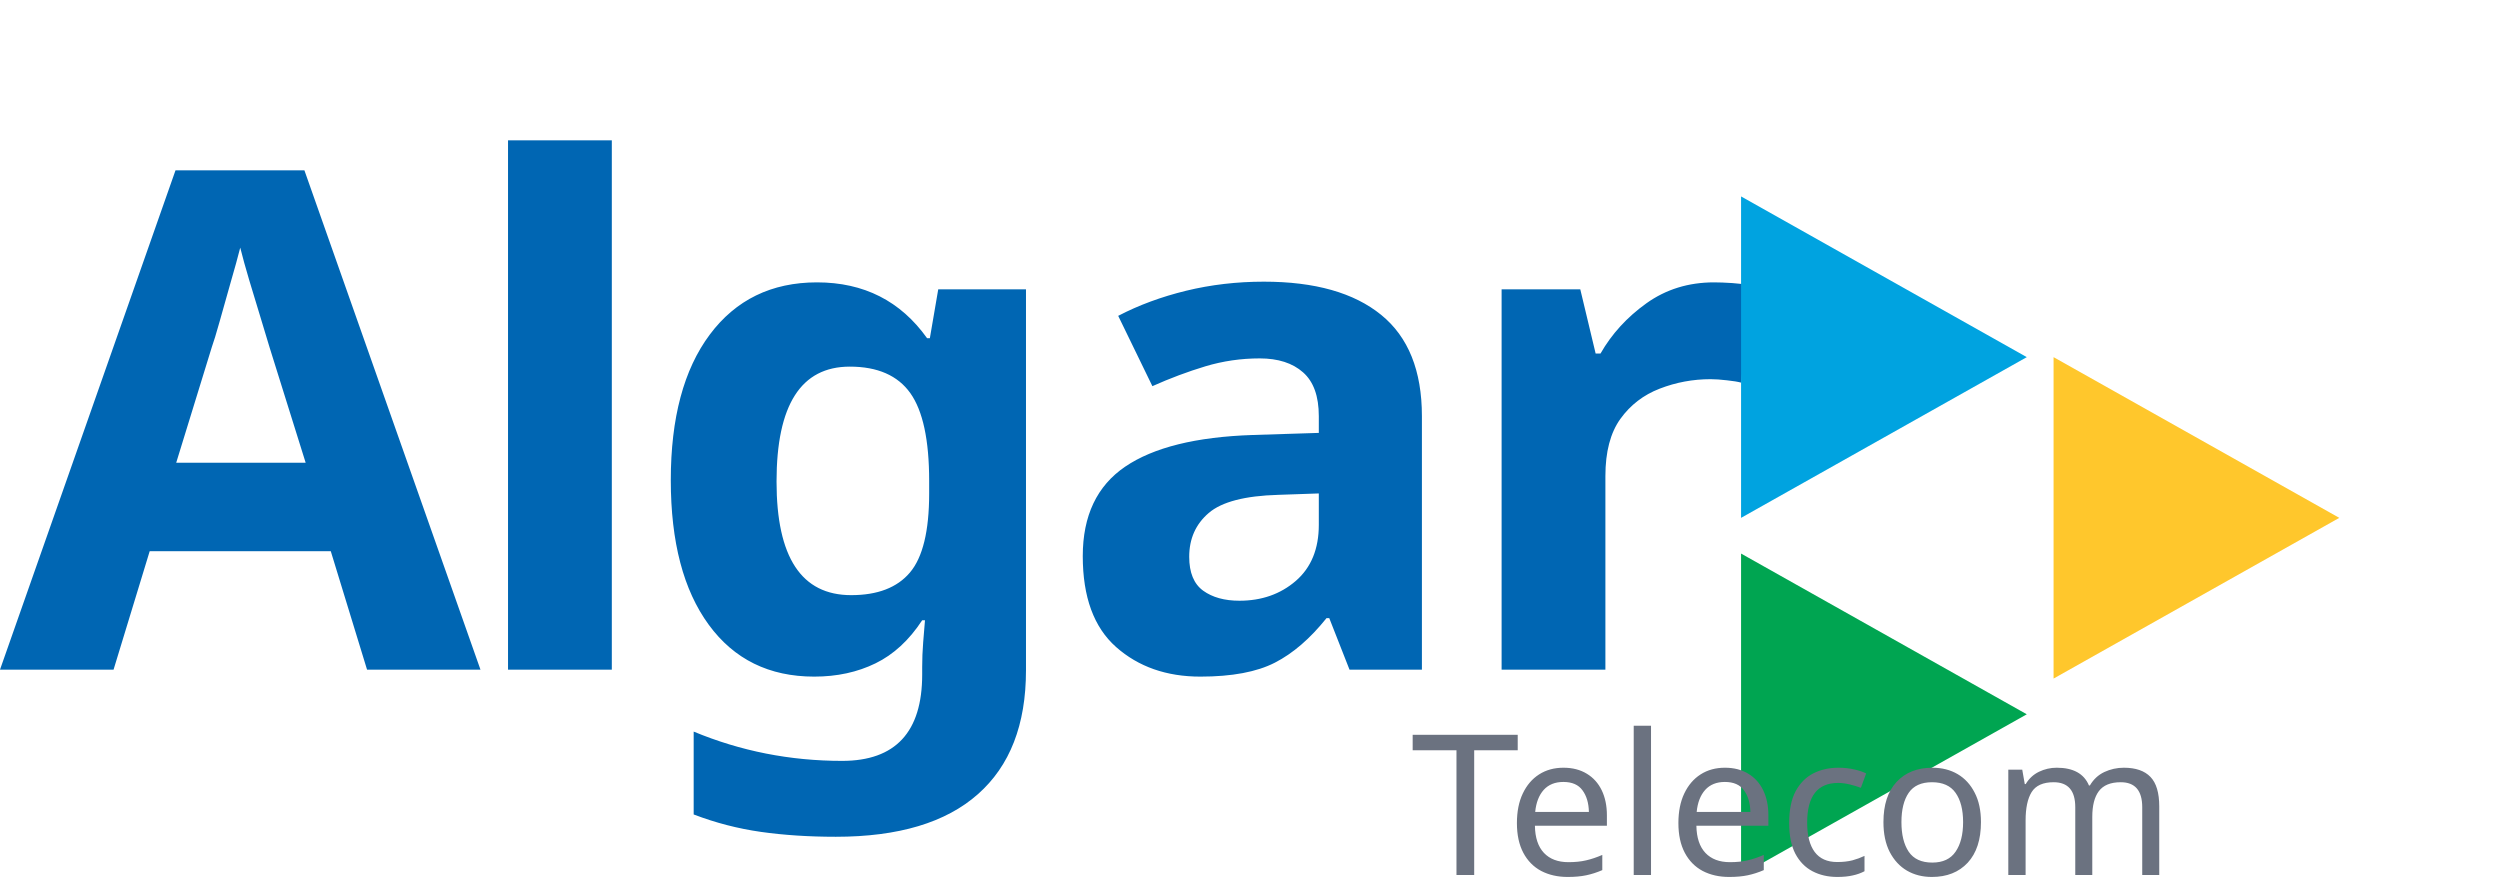
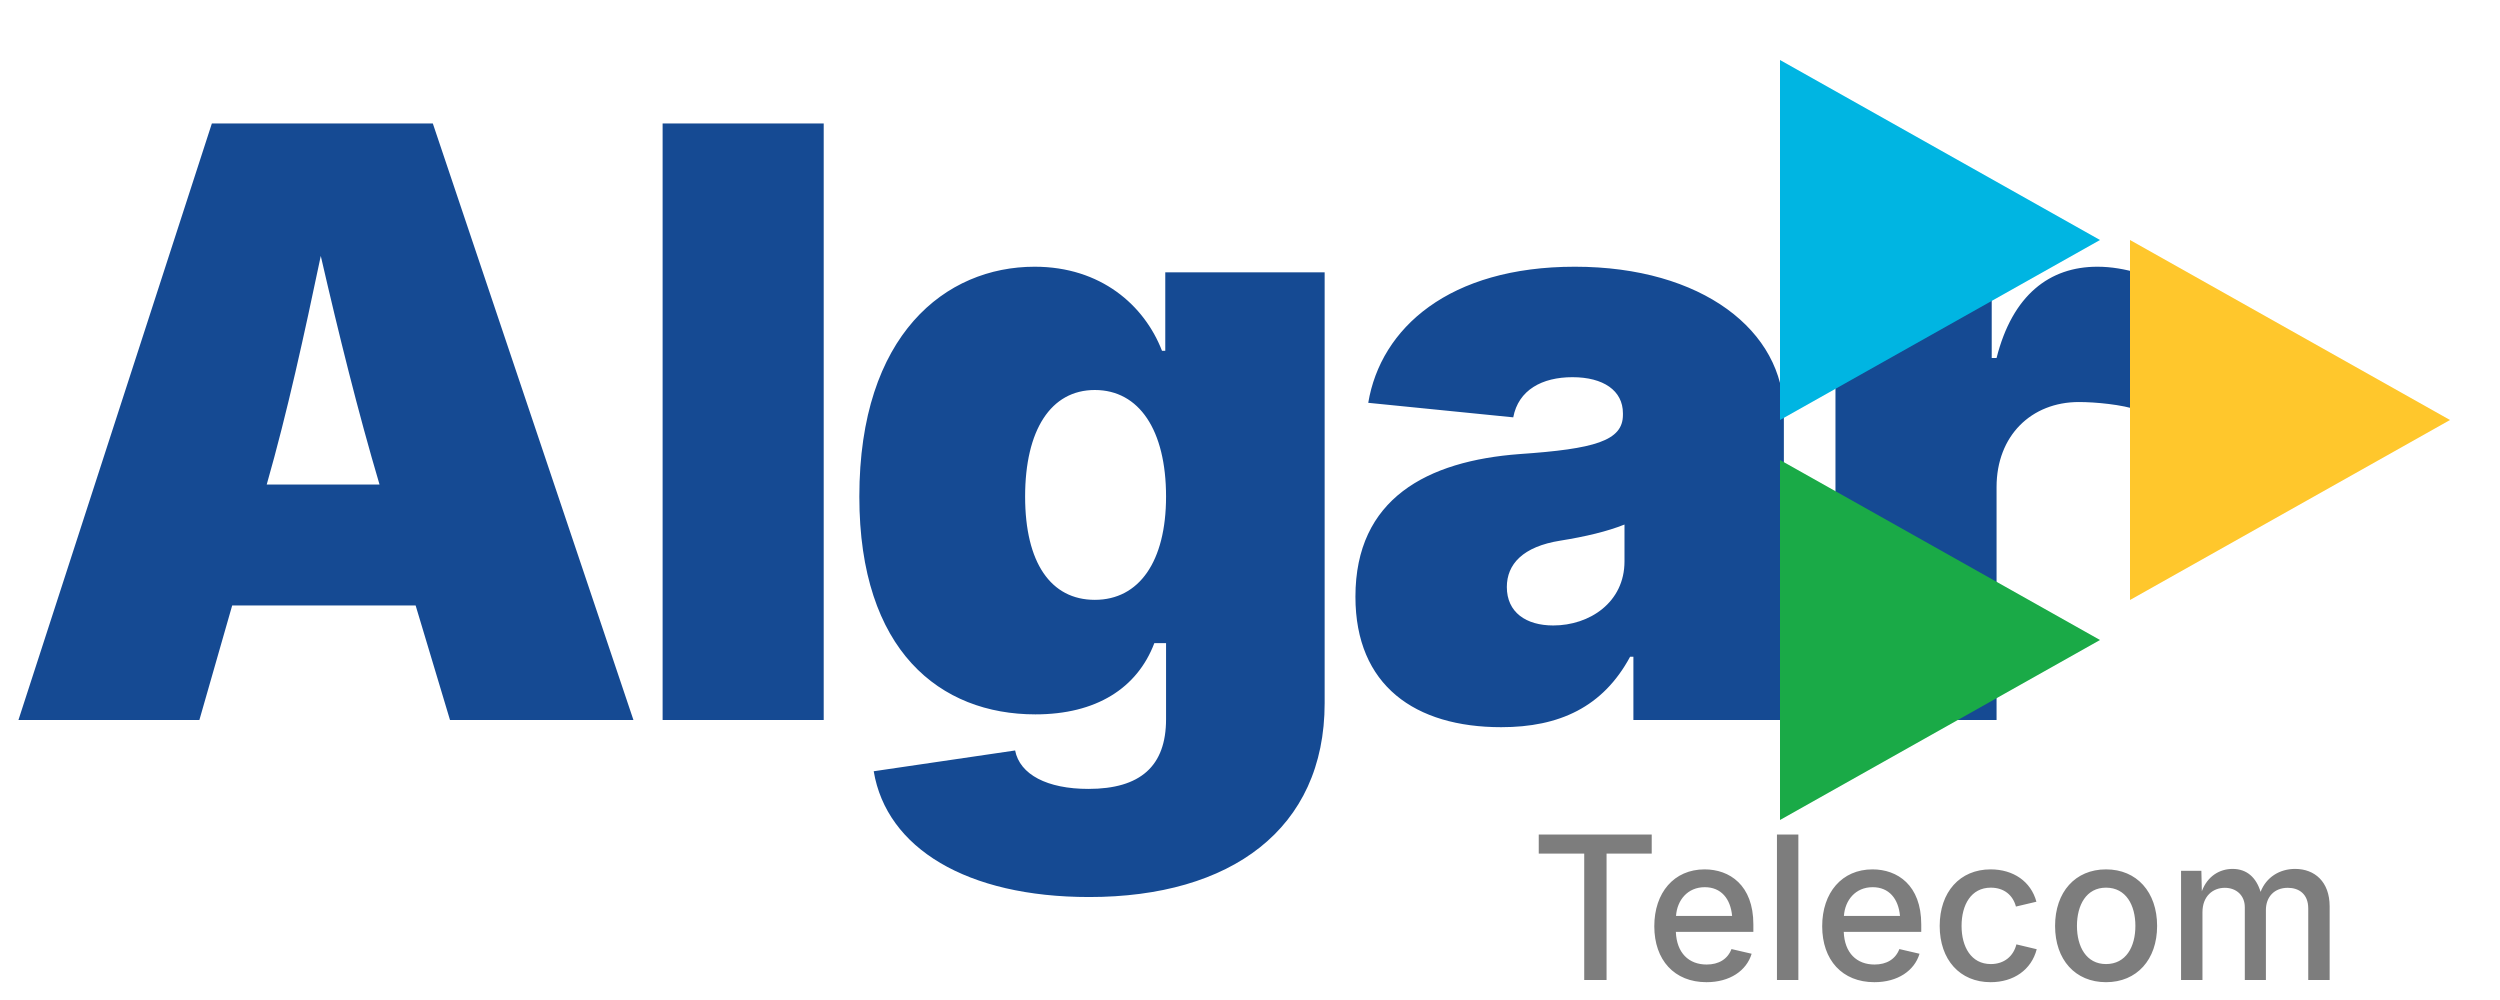
- <svg xmlns="http://www.w3.org/2000/svg" viewBox="0 0 280 100" fill="none">
-   <text x="0" y="75" font-family="'Space Grotesk', sans-serif" font-weight="800" font-size="78" fill="#0066B3" letter-spacing="-3">Algar</text>
-   <g transform="translate(195, 22)">
-     <polygon points="0,0 32,18 0,36" fill="#00A3E0" />
+ <svg xmlns="http://www.w3.org/2000/svg" viewBox="0 0 250 100" fill="none">
+   <text x="0" y="72" font-family="'Outfit', system-ui, -apple-system, BlinkMacSystemFont, 'Segoe UI', sans-serif" font-weight="900" font-size="82" fill="#154A93" letter-spacing="-3">Algar</text>
+   <g transform="translate(178, 6)">
+     <polygon points="0,0 32,18 0,36" fill="#00B5E2" />
    <polygon points="35,18 67,36 35,54" fill="#FFC72C" />
-     <polygon points="0,40 32,58 0,76" fill="#00A551" />
+     <polygon points="0,40 32,58 0,76" fill="#1AAA47" />
  </g>
-   <text x="158" y="98" font-family="'Space Grotesk', sans-serif" font-weight="500" font-size="22" fill="#6B7280" letter-spacing="0">Telecom</text>
+   <text x="153" y="98" font-family="'Outfit', system-ui, -apple-system, BlinkMacSystemFont, 'Segoe UI', sans-serif" font-weight="500" font-size="20" fill="#7D7D7D" letter-spacing="0">Telecom</text>
</svg>
